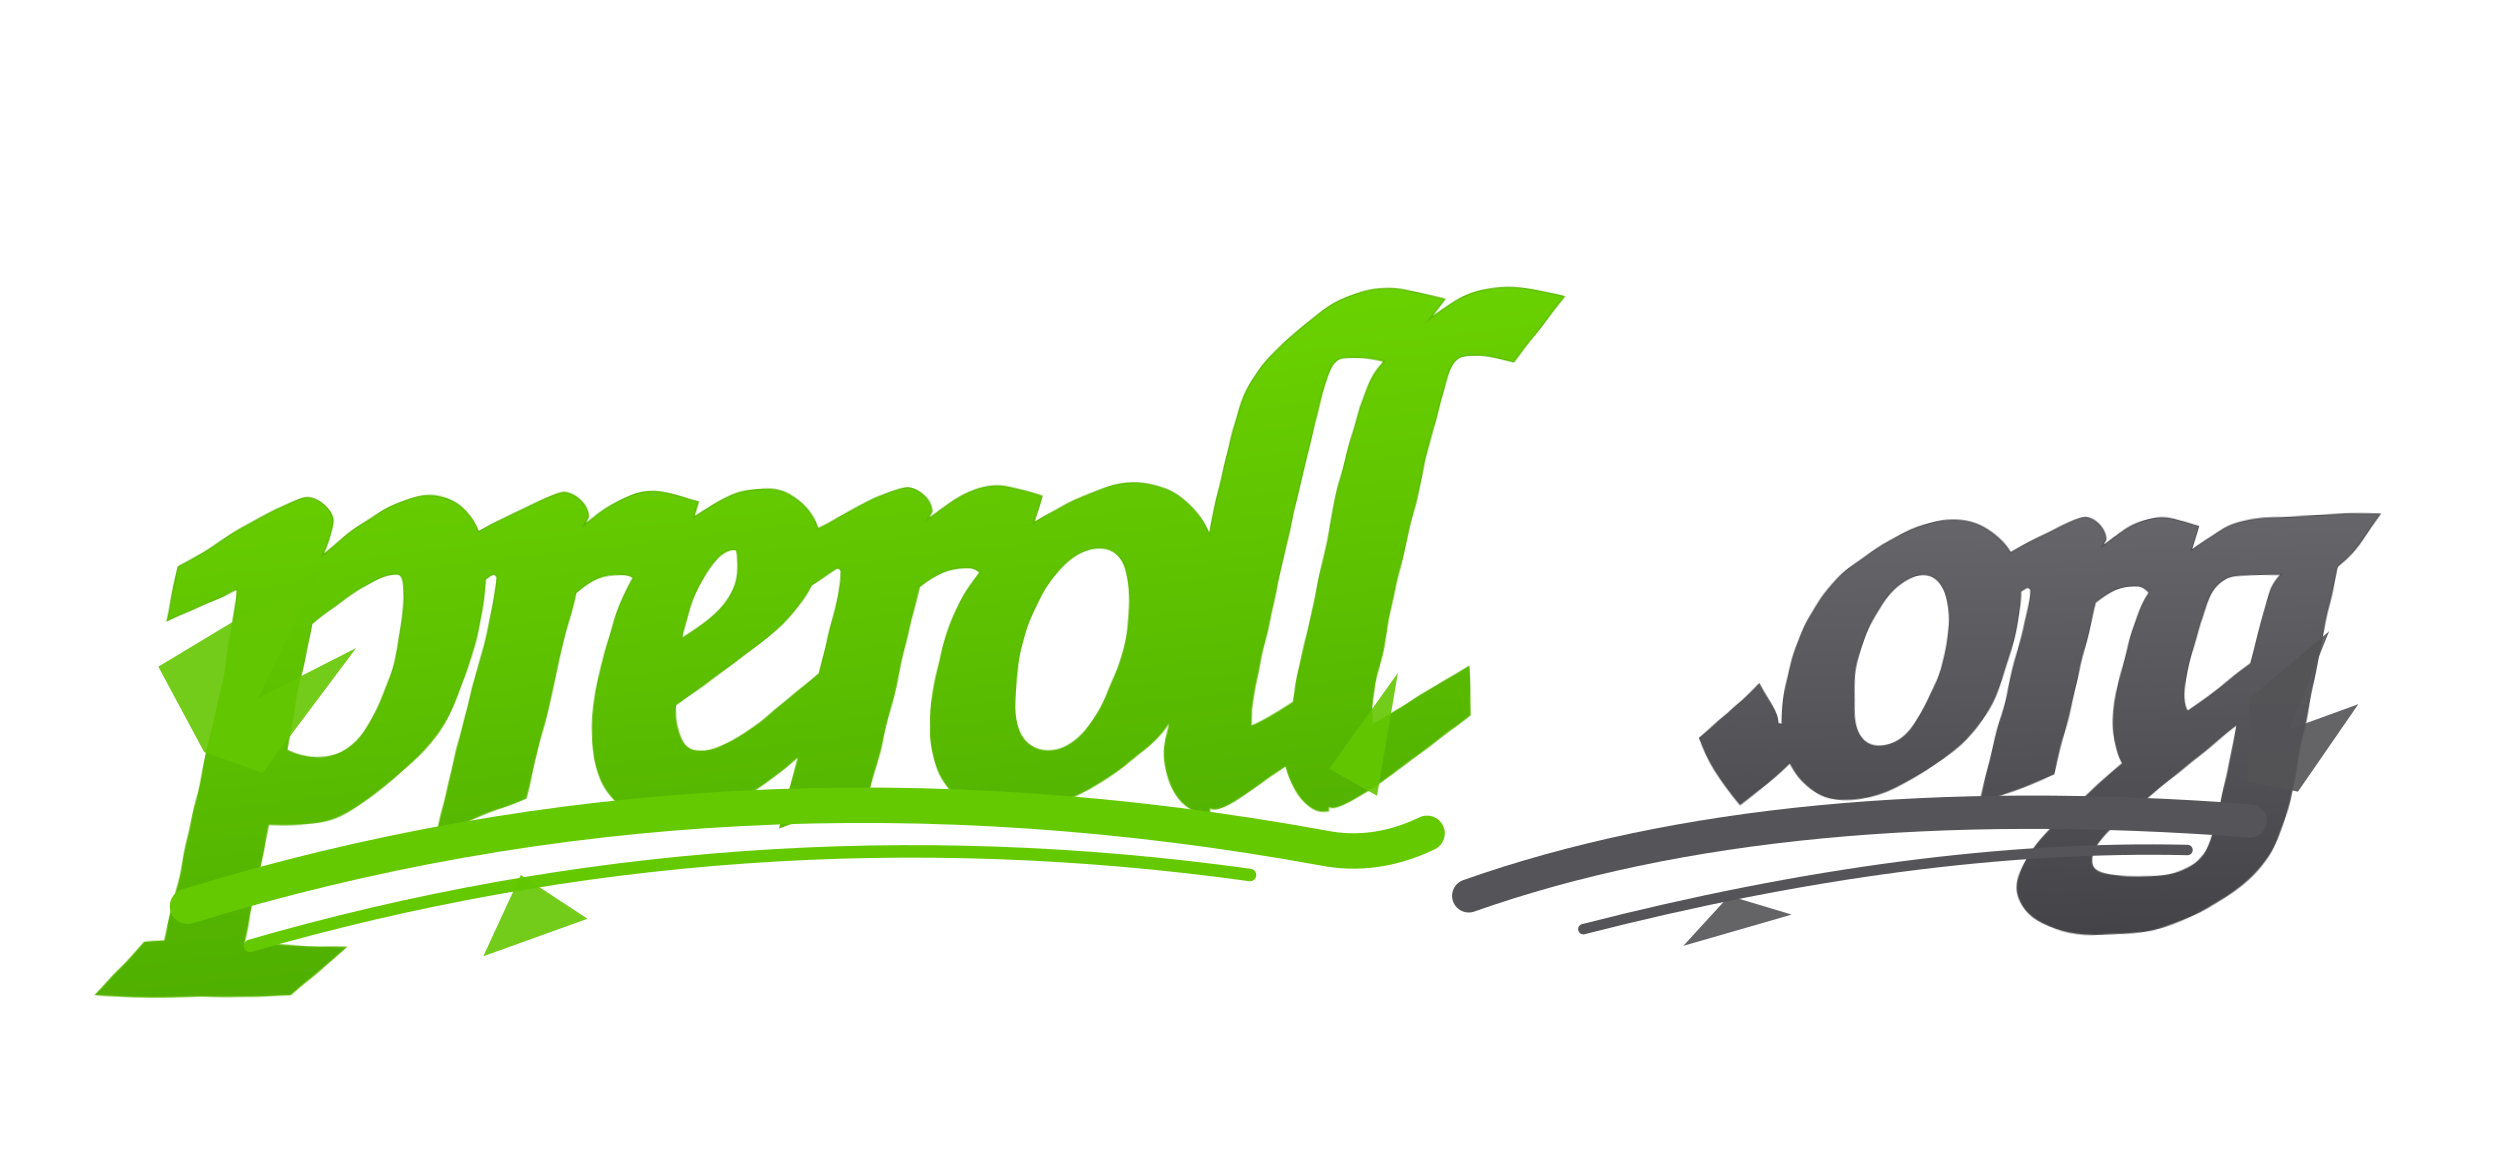
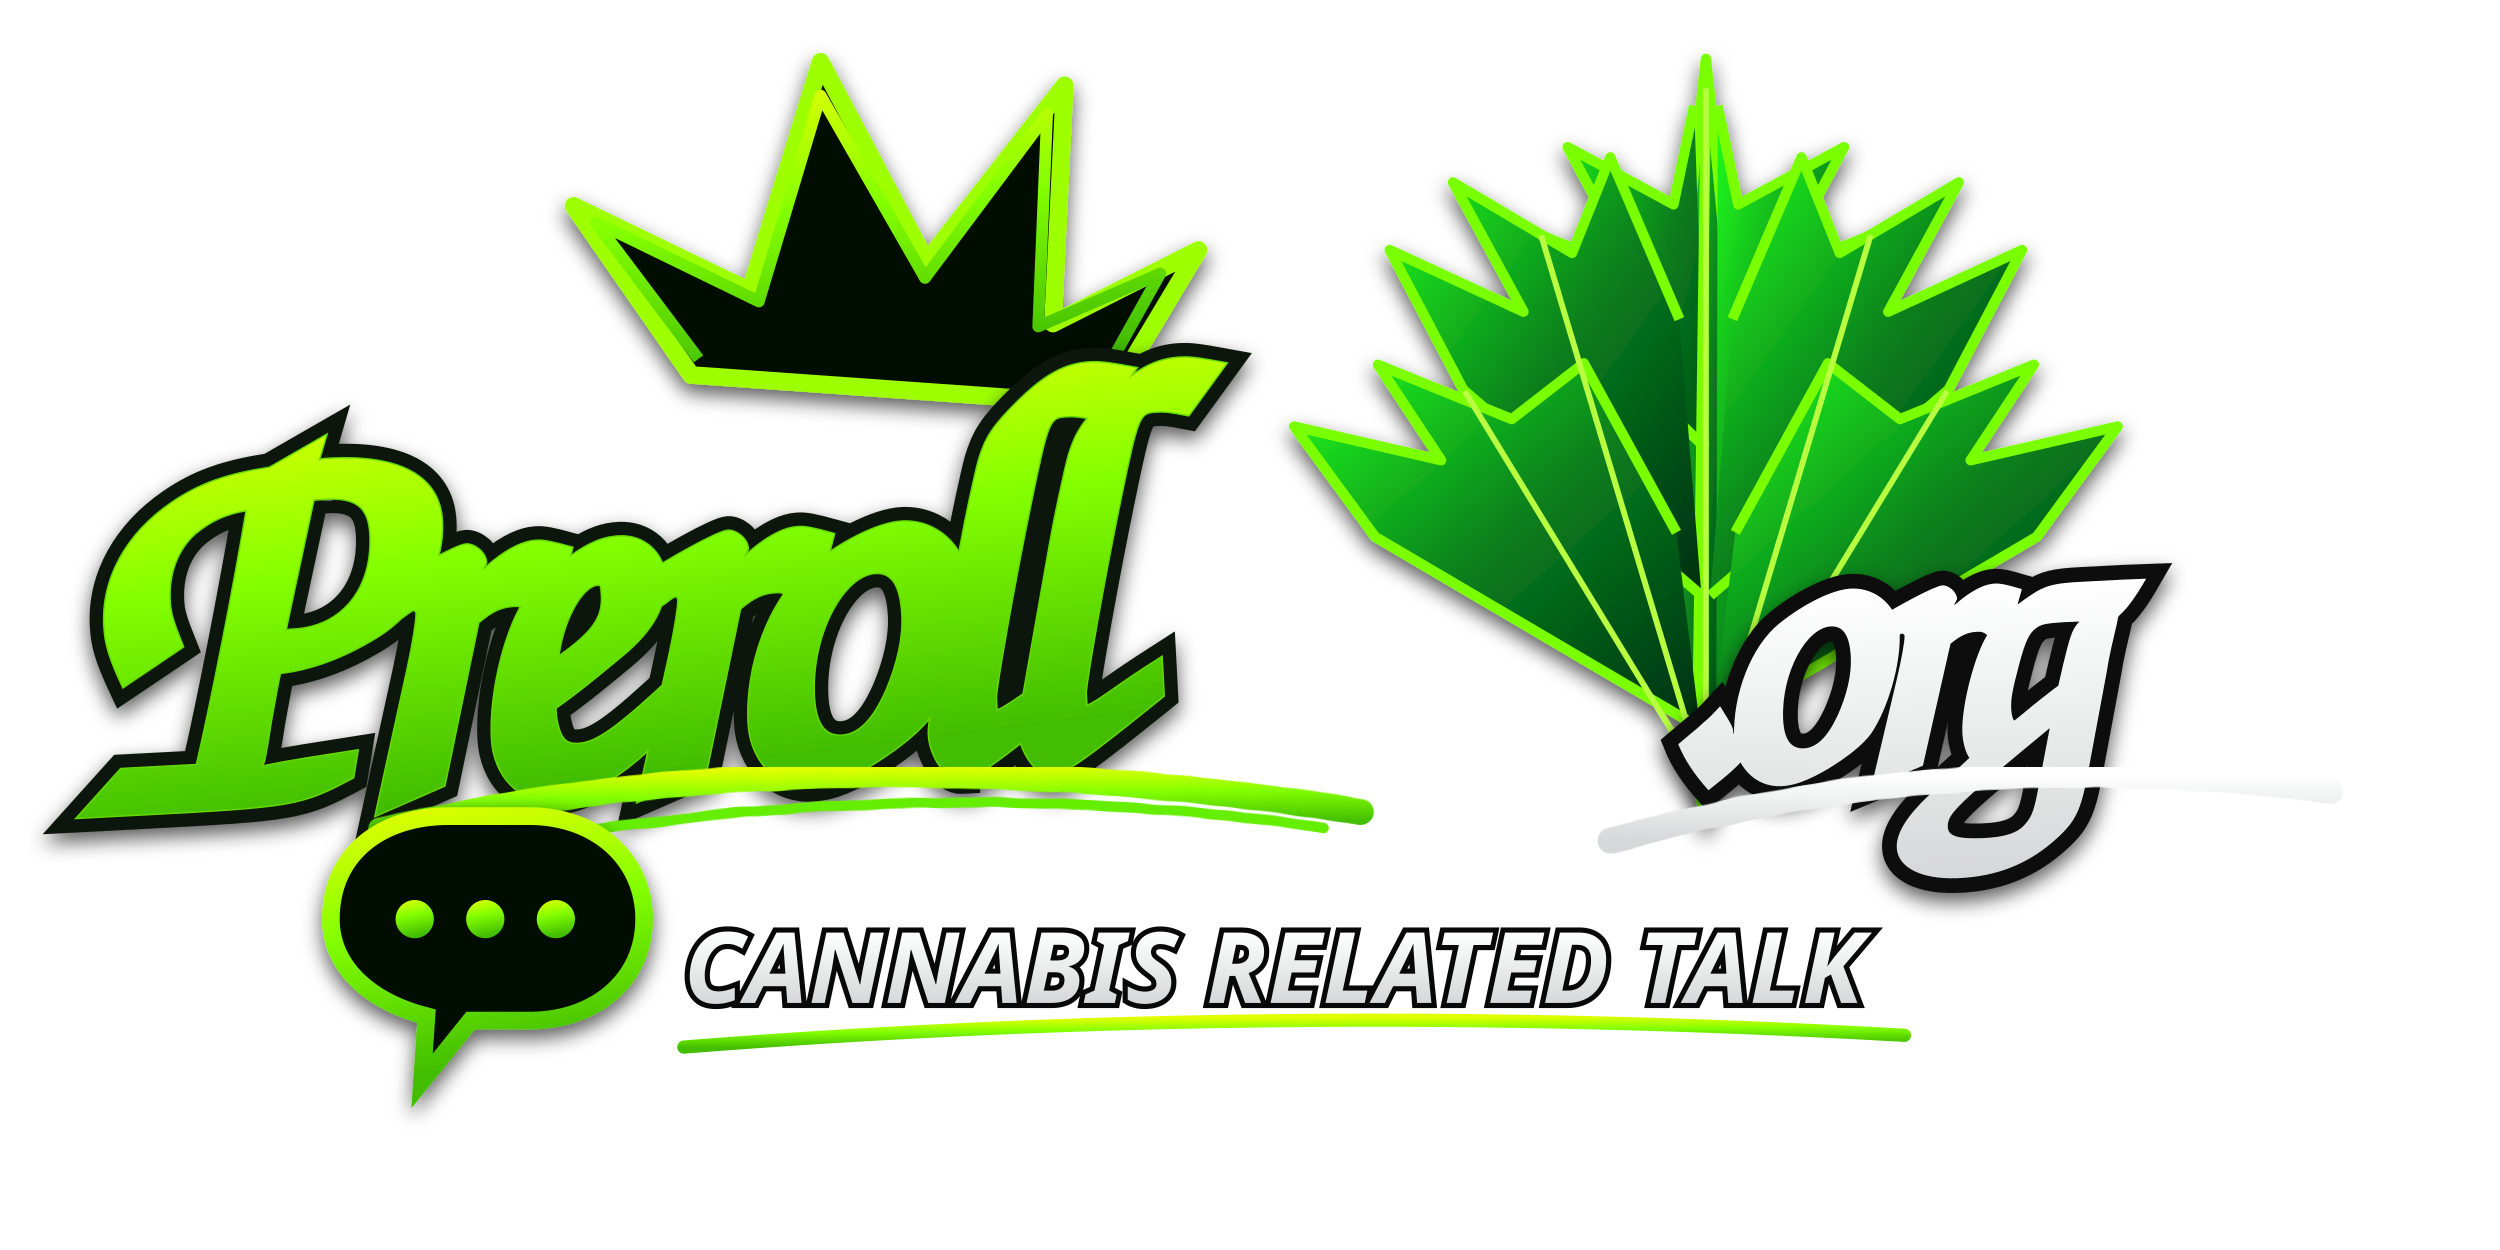
- <svg xmlns="http://www.w3.org/2000/svg" viewBox="0 0 1200 560" role="img" aria-labelledby="title desc">
+ <svg xmlns="http://www.w3.org/2000/svg" viewBox="0 0 1700 850" role="img" aria-labelledby="title desc">
  <defs>
-     <linearGradient id="green" x1="0" y1="0" x2="0.2" y2="1">
-       <stop stop-color="#70d900" />
-       <stop offset="1" stop-color="#4fae00" />
+     <linearGradient id="neon" x1="0" y1="0" x2=".2" y2="1">
+       <stop stop-color="#e1ff00" />
+       <stop offset=".45" stop-color="#83ff00" />
+       <stop offset="1" stop-color="#42bd00" />
    </linearGradient>
-     <linearGradient id="gray" x1="0" y1="0" x2="0" y2="1">
-       <stop stop-color="#66666a" />
-       <stop offset="1" stop-color="#444448" />
+     <linearGradient id="white" x1="0" y1="0" x2="0" y2="1">
+       <stop stop-color="#fff" />
+       <stop offset="1" stop-color="#d5d8d8" />
    </linearGradient>
-     <filter id="texture" x="-5%" y="-8%" width="110%" height="116%">
-       <feTurbulence type="fractalNoise" baseFrequency=".035" numOctaves="2" seed="11" result="noise" />
-       <feDisplacementMap in="SourceGraphic" in2="noise" scale="1.8" xChannelSelector="R" yChannelSelector="G" />
+     <linearGradient id="leaf" x1="0" y1="0" x2="1" y2="1">
+       <stop stop-color="#22ff1d" />
+       <stop offset=".5" stop-color="#087d1d" />
+       <stop offset="1" stop-color="#002f10" />
+     </linearGradient>
+     <filter id="shadow" x="-15%" y="-15%" width="130%" height="140%">
+       <feGaussianBlur in="SourceAlpha" stdDeviation="7" result="blur" />
+       <feOffset dy="6" result="off" />
+       <feComponentTransfer>
+         <feFuncA type="linear" slope=".65" />
+       </feComponentTransfer>
+       <feMerge>
+         <feMergeNode />
+         <feMergeNode in="SourceGraphic" />
+       </feMerge>
+     </filter>
+     <filter id="rough" x="-5%" y="-8%" width="110%" height="116%">
+       <feTurbulence type="fractalNoise" baseFrequency=".035" numOctaves="2" seed="8" result="n" />
+       <feDisplacementMap in="SourceGraphic" in2="n" scale="2" />
    </filter>
  </defs>
-   <g transform="translate(20 20) rotate(-1 580 270)" filter="url(#texture)">
-     <text x="35" y="365" font-family="Brush Script MT, Segoe Print, Comic Sans MS, cursive" font-size="340" font-style="italic" font-weight="900" letter-spacing="-24" fill="url(#green)" stroke="#59b900" stroke-width="1.2" paint-order="stroke">preroll</text>
-     <text x="765" y="365" font-family="Brush Script MT, Segoe Print, Comic Sans MS, cursive" font-size="285" font-style="italic" font-weight="900" letter-spacing="-18" fill="url(#gray)" stroke="#4e4e52" stroke-width="1" paint-order="stroke">.org</text>
+   <g transform="translate(1160 250)" stroke="#7aff00" stroke-width="7" stroke-linejoin="round" filter="url(#shadow)">
+     <path d="M0 310C-25 190-32 75 0-210C32 75 25 190 0 310Z" fill="url(#leaf)" />
+     <path d="M-6 260L0-185M0 55L-68-12L-112-90L-48-64L-94-150L-22-111L-8-178" fill="url(#leaf)" />
+     <path d="M7 260L68-12L112-90L48-64L94-150L22-111L8-178" fill="url(#leaf)" />
+     <path d="M-3 155L-165 15L-215-80L-124-38L-172-126L-91-78L-65-143L-18-33" fill="url(#leaf)" />
+     <path d="M3 155L165 15L215-80L124-38L172-126L91-78L65-143L18-33" fill="url(#leaf)" />
+     <path d="M-4 245L-225 115L-280 40L-180 63L-223-2L-132 35L-83-3L-20 112" fill="url(#leaf)" />
+     <path d="M4 245L225 115L280 40L180 63L223-2L132 35L83-3L20 112" fill="url(#leaf)" />
+     <g fill="none" stroke="#b7ff40" stroke-width="4">
+       <path d="M0 285L-164 16M0 285L164 16M0 285L-112-90M0 285L112-90M0 285L0-190" />
+     </g>
  </g>
-   <g fill="none" stroke-linecap="round" stroke-linejoin="round">
-     <path d="M90 435 Q350 355 635 407 Q660 412 685 400" stroke="#65c900" stroke-width="17" />
-     <path d="M120 454 Q355 386 600 420" stroke="#65c900" stroke-width="6" />
-     <path d="M705 430 Q855 377 1080 394" stroke="#555559" stroke-width="16" />
-     <path d="M760 446 Q920 405 1050 408" stroke="#555559" stroke-width="5" />
+   <g filter="url(#shadow)" stroke="#9dff00" stroke-width="12" stroke-linejoin="round">
+     <path d="M470 255L390 140L510 198L558 42L630 178L724 58L716 220L815 170L752 275Z" fill="#050805" />
+     <path d="M475 244L405 151L516 205L558 65L629 189L712 78L706 222L789 186L746 263" fill="none" stroke="url(#neon)" stroke-width="8" />
  </g>
-   <g fill="#63c600" opacity=".9">
-     <path d="M76 320l78-47-30 62 47-24-45 60-28-10z" />
-     <path d="M250 420l-18 39 50-18z" />
-     <path d="M638 369l33-46-10 59z" />
+   <g filter="url(#shadow)" font-family="Brush Script MT, Segoe Print, Comic Sans MS, cursive" font-weight="900" font-style="italic" letter-spacing="-30">
+     <text x="45" y="525" font-size="380" fill="url(#neon)" stroke="#071407" stroke-width="20" paint-order="stroke" transform="rotate(-3 650 450)">Preroll</text>
+     <text x="1110" y="525" font-size="285" fill="url(#white)" stroke="#080808" stroke-width="20" paint-order="stroke" letter-spacing="-20" transform="rotate(-2 1380 450)">.org</text>
+     <text x="45" y="525" font-size="380" fill="url(#neon)" stroke="#66d800" stroke-width="2" paint-order="stroke" transform="rotate(-3 650 450)">Preroll</text>
  </g>
-   <g fill="#535357" opacity=".9">
-     <path d="M1080 335l38-32-19 47 33-12-29 42-24-5z" />
-     <path d="M830 430l-22 24 52-15z" />
+   <g fill="none" stroke-linecap="round" filter="url(#rough)">
+     <path d="M260 565Q560 495 925 552" stroke="url(#neon)" stroke-width="18" />
+     <path d="M285 584Q610 520 900 563" stroke="#65ee00" stroke-width="7" />
+     <path d="M1095 572Q1330 505 1585 538" stroke="url(#white)" stroke-width="17" />
  </g>
+   <g filter="url(#shadow)">
+     <path d="M225 625C225 580 260 555 305 555H360C405 555 438 584 438 625S405 694 360 694H320L287 735L290 691C251 681 225 657 225 625Z" fill="#050905" stroke="url(#neon)" stroke-width="12" />
+     <g fill="url(#neon)">
+       <circle cx="282" cy="625" r="13" />
+       <circle cx="330" cy="625" r="13" />
+       <circle cx="378" cy="625" r="13" />
+     </g>
+   </g>
+   <text x="465" y="682" font-family="Impact, Brush Script MT, sans-serif" font-size="67" font-weight="900" font-style="italic" letter-spacing="1" fill="url(#white)" stroke="#080808" stroke-width="7" paint-order="stroke">CANNABIS RELATED TALK</text>
+   <path d="M465 712Q870 680 1295 704" fill="none" stroke="url(#neon)" stroke-width="9" stroke-linecap="round" />
</svg>
